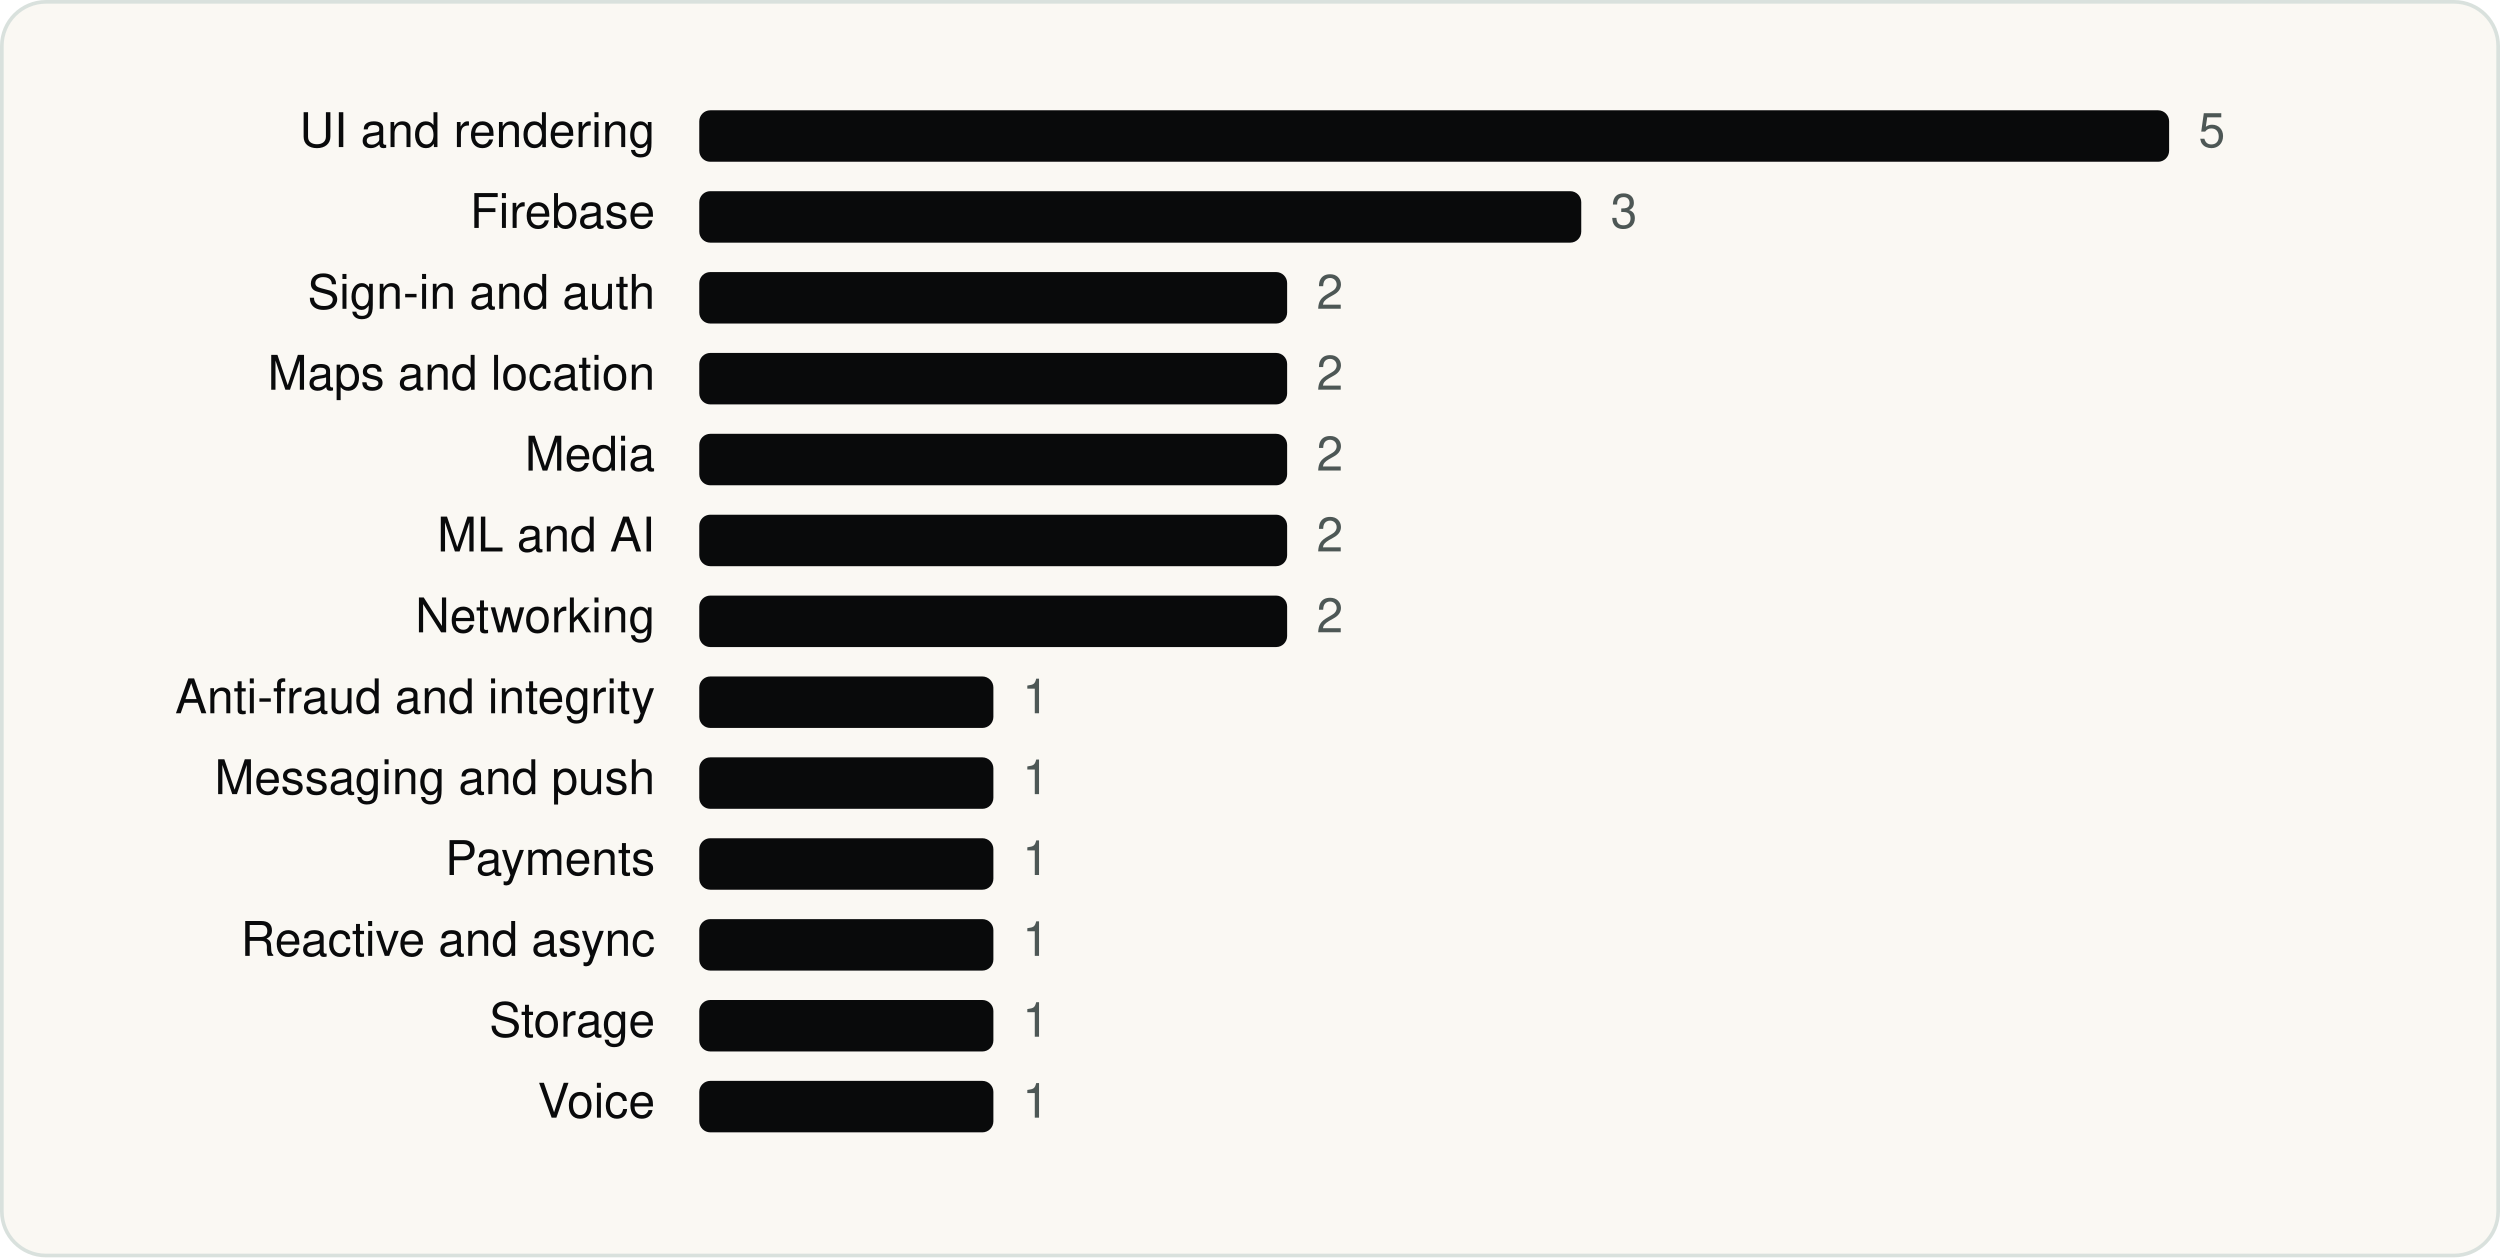
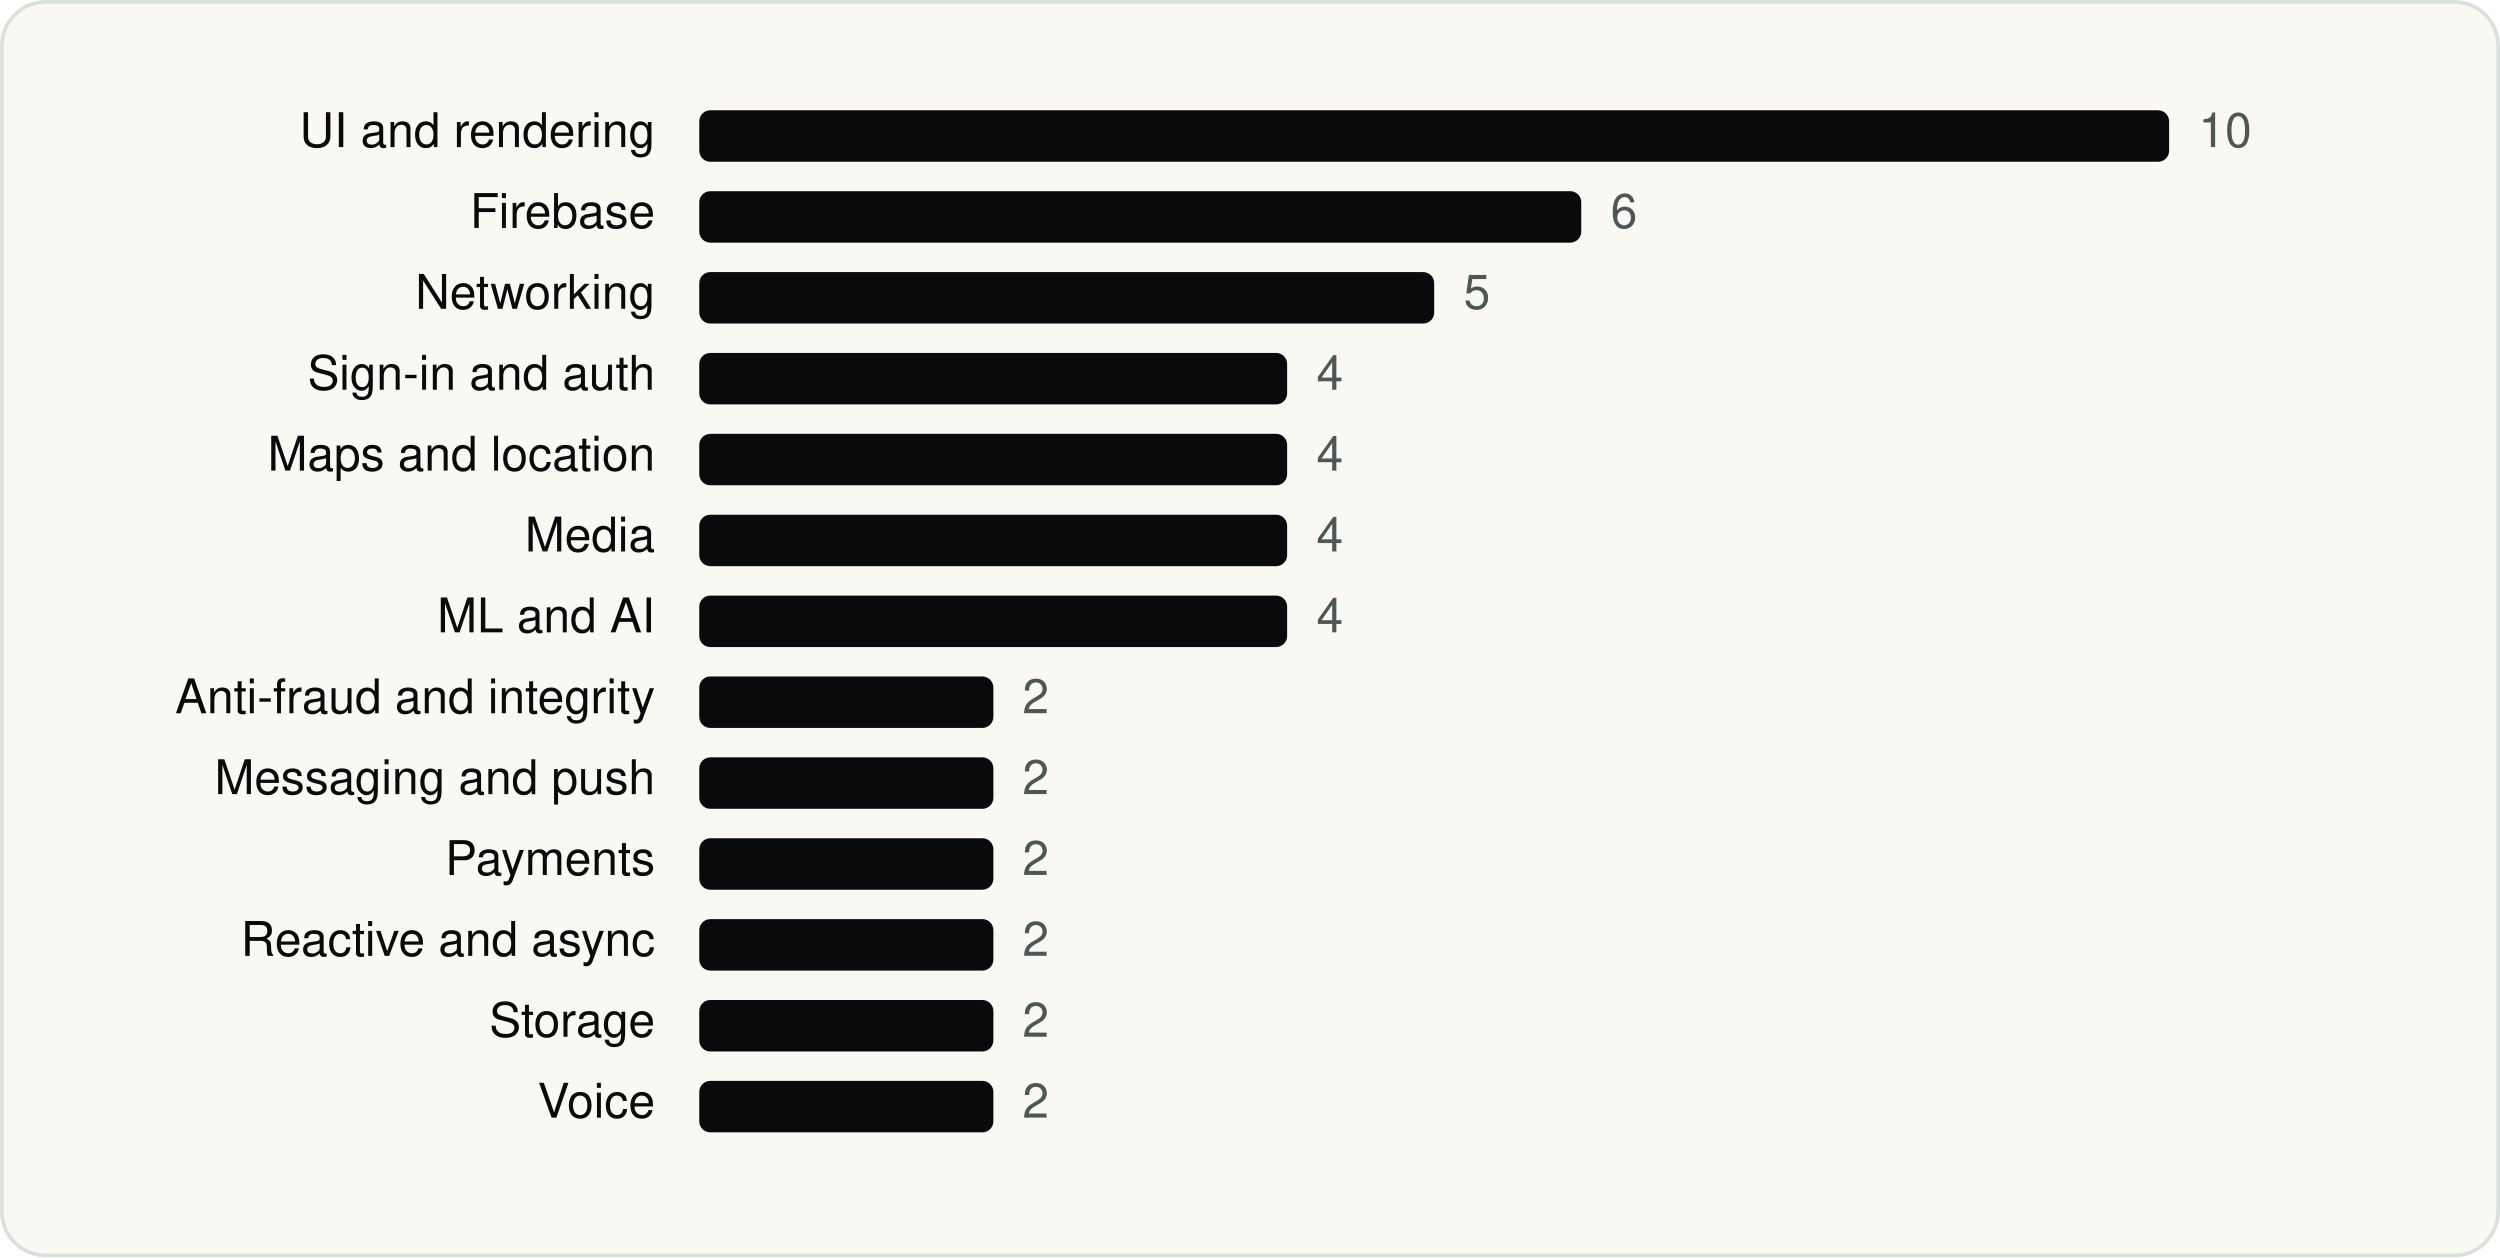
<svg xmlns="http://www.w3.org/2000/svg" viewBox="0 0 680 342" width="680" height="342" role="img" aria-label="WhatsApp LLC SDKs by category" font-family="Geist, -apple-system, BlinkMacSystemFont, 'Segoe UI', Helvetica, Arial, sans-serif">
  <rect x="0.5" y="0.5" width="679" height="341" rx="12" fill="#FAF8F3" stroke="#D9E1DD" />
  <g transform="translate(20 20)">
    <text x="158.18" y="20" font-size="13" text-anchor="end" fill="#090A0B">UI and rendering</text>
    <rect x="170.2" y="10" width="399.8" height="14" rx="3" fill="#090A0B" />
-     <text x="578.0" y="20" font-size="13" fill="#4D5755">5</text>
+     <text x="578.0" y="20" font-size="13" fill="#4D5755">10</text>
    <text x="158.18" y="42" font-size="13" text-anchor="end" fill="#090A0B">Firebase</text>
    <rect x="170.2" y="32" width="239.9" height="14" rx="3" fill="#090A0B" />
-     <text x="418.1" y="42" font-size="13" fill="#4D5755">3</text>
-     <text x="158.18" y="64" font-size="13" text-anchor="end" fill="#090A0B">Sign-in and auth</text>
-     <rect x="170.2" y="54" width="159.9" height="14" rx="3" fill="#090A0B" />
-     <text x="338.1" y="64" font-size="13" fill="#4D5755">2</text>
-     <text x="158.18" y="86" font-size="13" text-anchor="end" fill="#090A0B">Maps and location</text>
+     <text x="418.1" y="42" font-size="13" fill="#4D5755">6</text>
+     <text x="158.18" y="64" font-size="13" text-anchor="end" fill="#090A0B">Networking</text>
+     <rect x="170.2" y="54" width="199.9" height="14" rx="3" fill="#090A0B" />
+     <text x="378.1" y="64" font-size="13" fill="#4D5755">5</text>
+     <text x="158.18" y="86" font-size="13" text-anchor="end" fill="#090A0B">Sign-in and auth</text>
    <rect x="170.2" y="76" width="159.9" height="14" rx="3" fill="#090A0B" />
-     <text x="338.1" y="86" font-size="13" fill="#4D5755">2</text>
-     <text x="158.18" y="108" font-size="13" text-anchor="end" fill="#090A0B">Media</text>
+     <text x="338.1" y="86" font-size="13" fill="#4D5755">4</text>
+     <text x="158.18" y="108" font-size="13" text-anchor="end" fill="#090A0B">Maps and location</text>
    <rect x="170.2" y="98" width="159.9" height="14" rx="3" fill="#090A0B" />
-     <text x="338.1" y="108" font-size="13" fill="#4D5755">2</text>
-     <text x="158.18" y="130" font-size="13" text-anchor="end" fill="#090A0B">ML and AI</text>
+     <text x="338.1" y="108" font-size="13" fill="#4D5755">4</text>
+     <text x="158.18" y="130" font-size="13" text-anchor="end" fill="#090A0B">Media</text>
    <rect x="170.2" y="120" width="159.9" height="14" rx="3" fill="#090A0B" />
-     <text x="338.1" y="130" font-size="13" fill="#4D5755">2</text>
-     <text x="158.18" y="152" font-size="13" text-anchor="end" fill="#090A0B">Networking</text>
+     <text x="338.1" y="130" font-size="13" fill="#4D5755">4</text>
+     <text x="158.18" y="152" font-size="13" text-anchor="end" fill="#090A0B">ML and AI</text>
    <rect x="170.2" y="142" width="159.9" height="14" rx="3" fill="#090A0B" />
-     <text x="338.1" y="152" font-size="13" fill="#4D5755">2</text>
+     <text x="338.1" y="152" font-size="13" fill="#4D5755">4</text>
    <text x="158.18" y="174" font-size="13" text-anchor="end" fill="#090A0B">Anti-fraud and integrity</text>
    <rect x="170.2" y="164" width="80.0" height="14" rx="3" fill="#090A0B" />
-     <text x="258.1" y="174" font-size="13" fill="#4D5755">1</text>
+     <text x="258.1" y="174" font-size="13" fill="#4D5755">2</text>
    <text x="158.18" y="196" font-size="13" text-anchor="end" fill="#090A0B">Messaging and push</text>
    <rect x="170.2" y="186" width="80.0" height="14" rx="3" fill="#090A0B" />
-     <text x="258.1" y="196" font-size="13" fill="#4D5755">1</text>
+     <text x="258.1" y="196" font-size="13" fill="#4D5755">2</text>
    <text x="158.18" y="218" font-size="13" text-anchor="end" fill="#090A0B">Payments</text>
    <rect x="170.2" y="208" width="80.0" height="14" rx="3" fill="#090A0B" />
-     <text x="258.1" y="218" font-size="13" fill="#4D5755">1</text>
+     <text x="258.1" y="218" font-size="13" fill="#4D5755">2</text>
    <text x="158.18" y="240" font-size="13" text-anchor="end" fill="#090A0B">Reactive and async</text>
    <rect x="170.2" y="230" width="80.0" height="14" rx="3" fill="#090A0B" />
-     <text x="258.1" y="240" font-size="13" fill="#4D5755">1</text>
+     <text x="258.1" y="240" font-size="13" fill="#4D5755">2</text>
    <text x="158.18" y="262" font-size="13" text-anchor="end" fill="#090A0B">Storage</text>
    <rect x="170.2" y="252" width="80.0" height="14" rx="3" fill="#090A0B" />
-     <text x="258.1" y="262" font-size="13" fill="#4D5755">1</text>
+     <text x="258.1" y="262" font-size="13" fill="#4D5755">2</text>
    <text x="158.18" y="284" font-size="13" text-anchor="end" fill="#090A0B">Voice</text>
    <rect x="170.2" y="274" width="80.0" height="14" rx="3" fill="#090A0B" />
-     <text x="258.1" y="284" font-size="13" fill="#4D5755">1</text>
+     <text x="258.1" y="284" font-size="13" fill="#4D5755">2</text>
  </g>
</svg>
